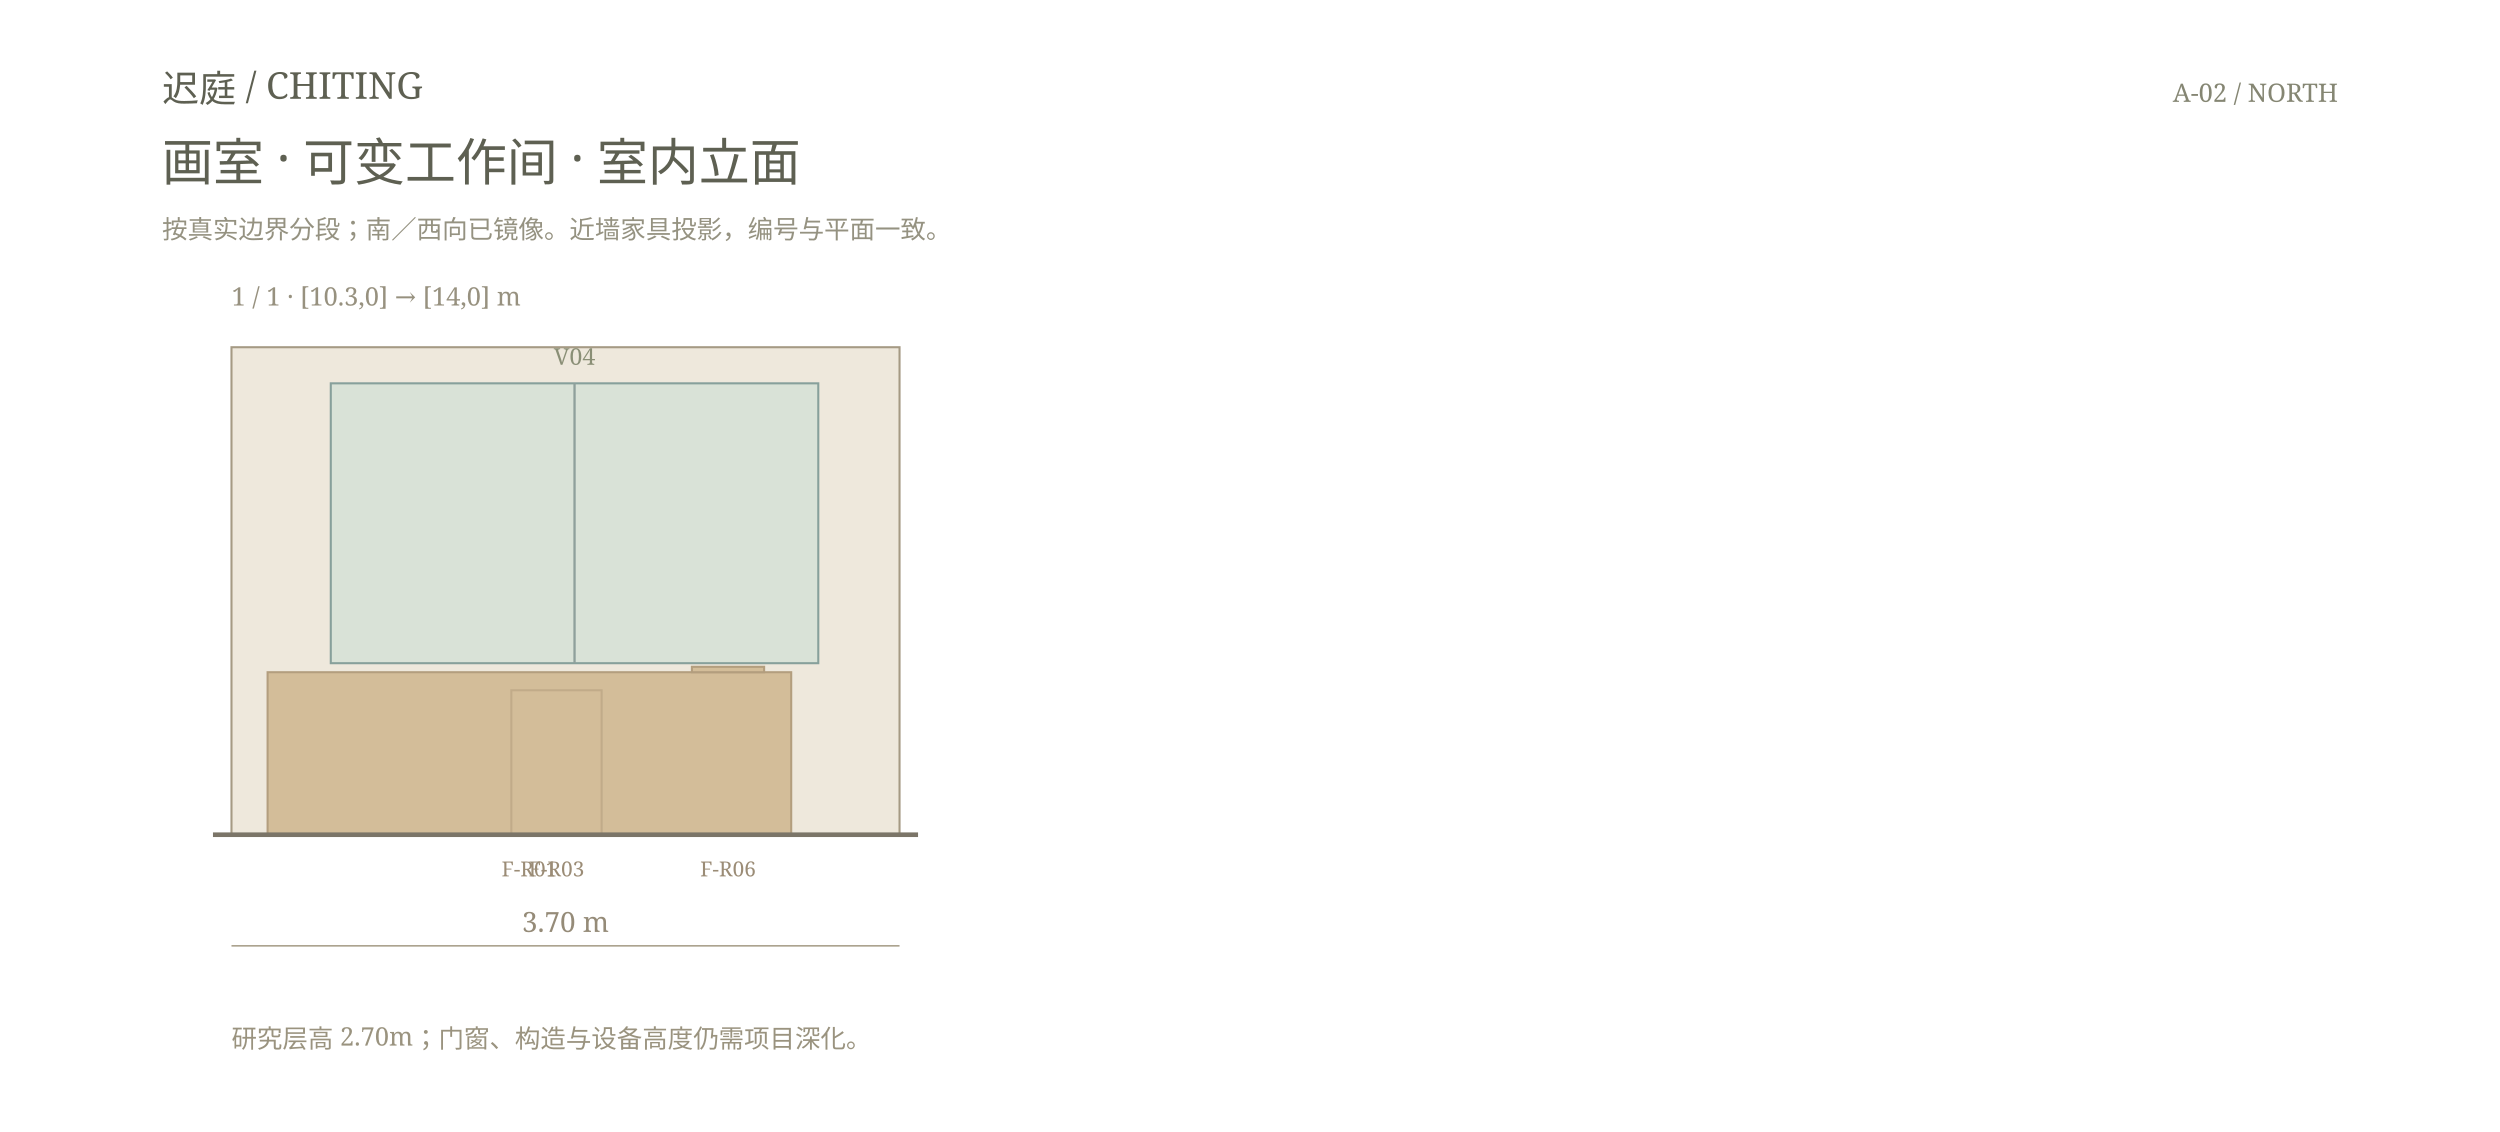
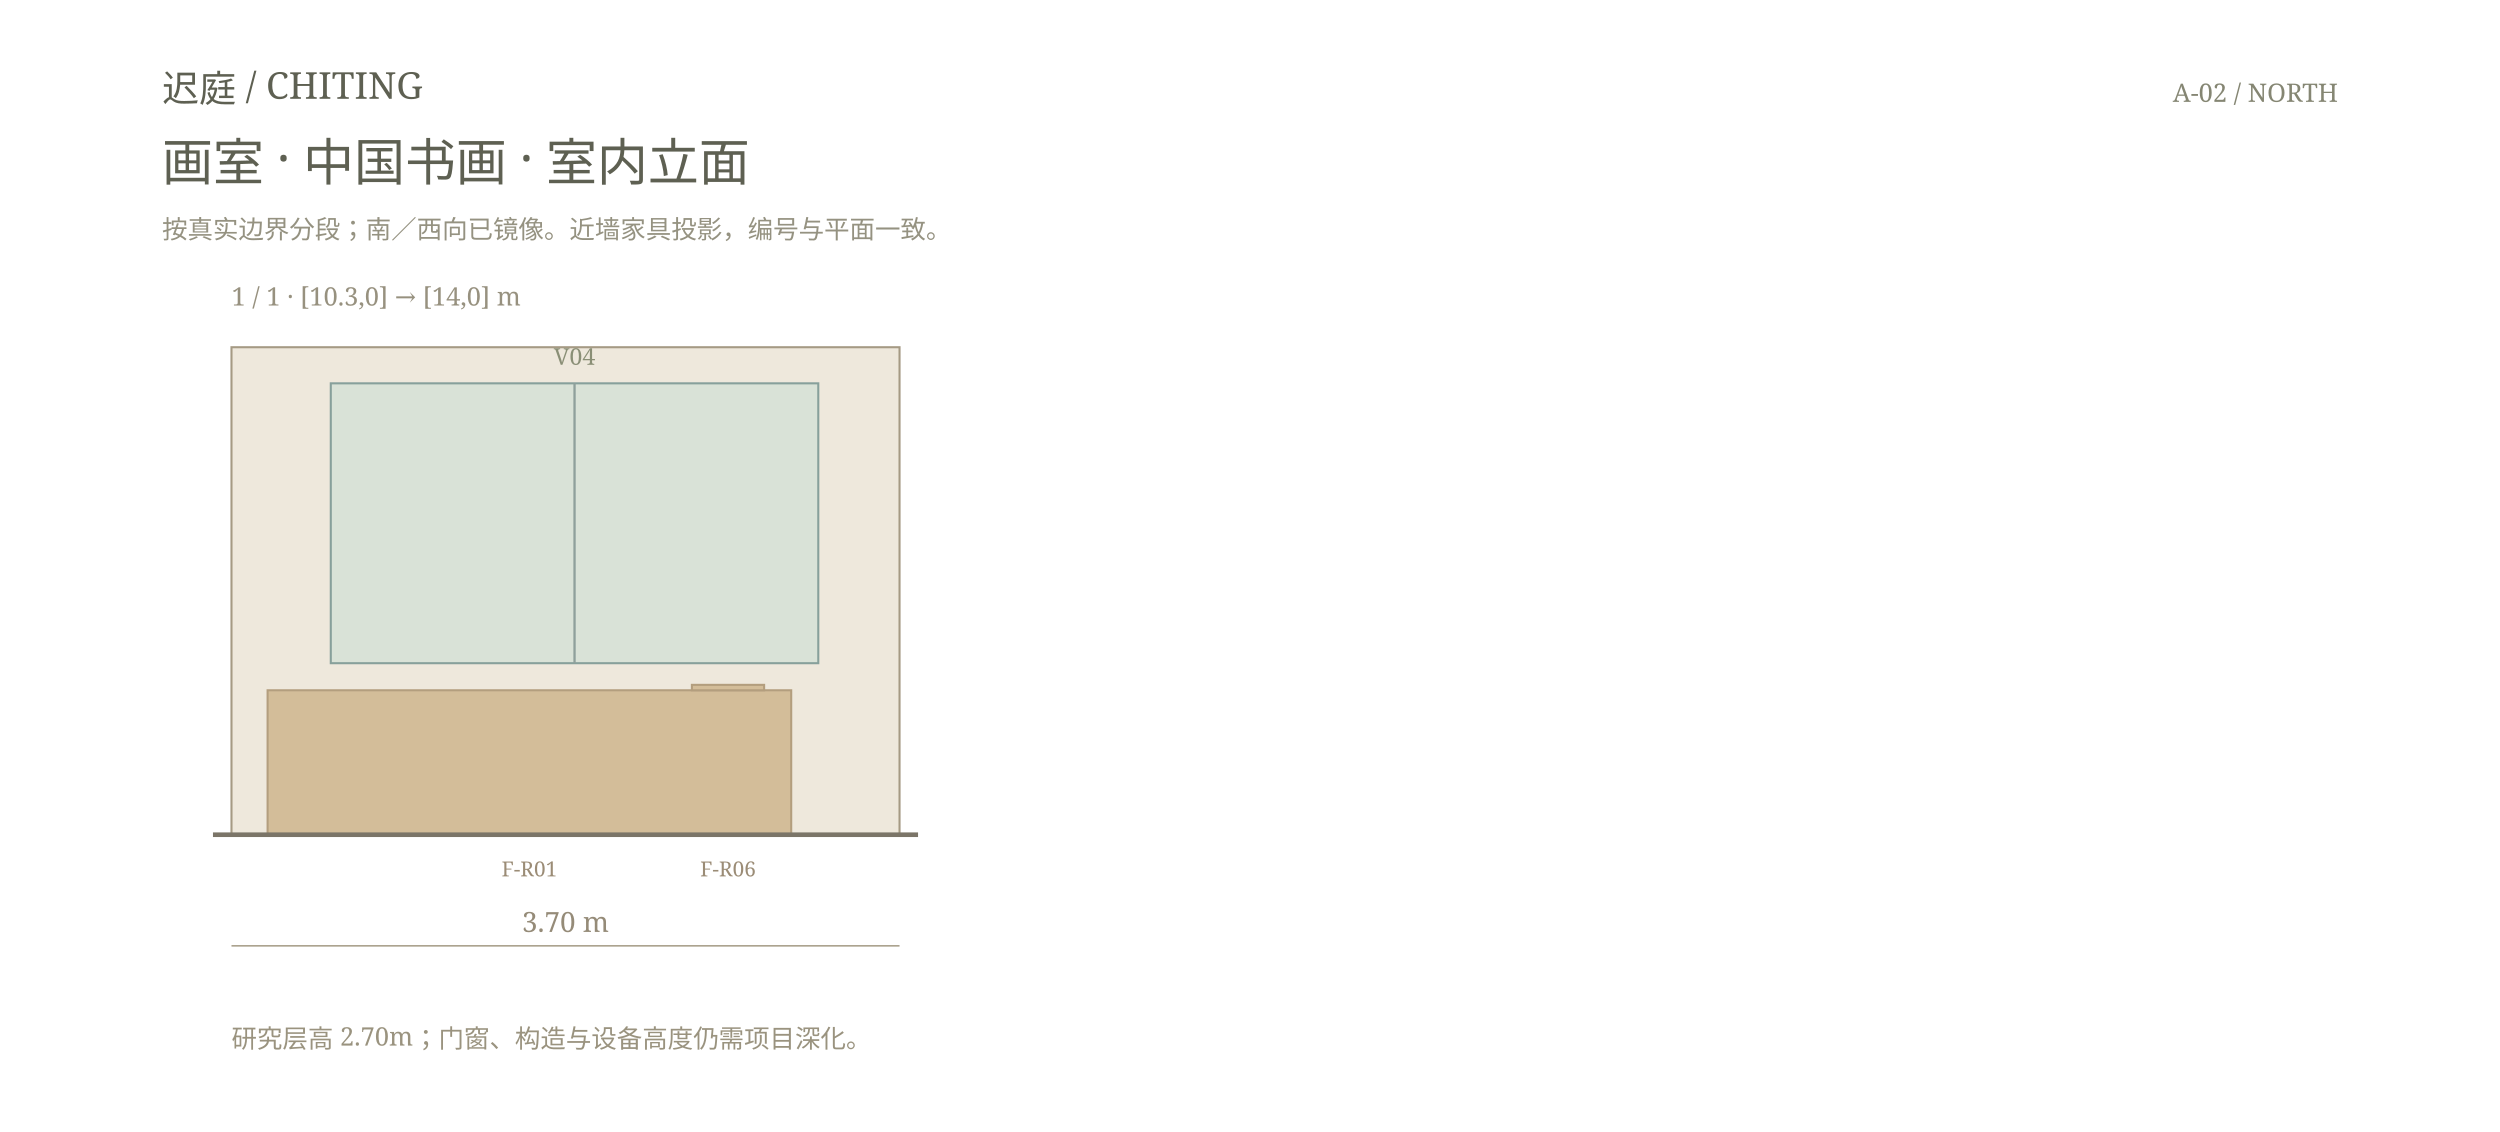
<svg xmlns="http://www.w3.org/2000/svg" viewBox="0 0 1080 488.6" role="img" aria-label="迟庭 · reserve north elevation" style="display:block;width:100%;height:auto;background:#f8f5ee;font-family:Georgia,'Songti SC','Noto Serif SC',serif">
  <defs>
    <marker id="route-arrow" viewBox="0 0 10 10" refX="8" refY="5" markerWidth="5" markerHeight="5" orient="auto-start-reverse">
      <path d="M0 1L9 5L0 9" fill="none" stroke="context-stroke" stroke-width="1.6" />
    </marker>
  </defs>
  <text x="70" y="44" font-size="16" fill="#5e6052">迟庭  /  CHITING</text>
  <text x="1010" y="44" font-size="11" fill="#858673" text-anchor="end">A-02 / NORTH</text>
-   <text x="70" y="78" font-size="22" fill="#5e6052">画室 · 可变工作间 · 室内立面</text>
+   <text x="70" y="78" font-size="22" fill="#5e6052">画室 · 中国书画 · 室内立面</text>
  <text x="70" y="103" font-size="11" fill="#959281">按真实边界分段；南／西向已镜像。近墙家具投影，编号与平面一致。</text>
  <text x="100" y="132" font-size="11" fill="#97917f">1 / 1  ·  [10.3,0] → [14,0] m</text>
  <rect x="100" y="150" width="288.6" height="210.6" fill="#eee8dc" stroke="#a59a84" stroke-width=".9" />
  <rect x="142.9" y="165.6" width="210.6" height="120.9" fill="#d9e2d7" stroke="#87a09b" stroke-width=".9" />
  <text x="248.2" y="157.6" font-size="10" fill="#8a8f76" text-anchor="middle">V04</text>
  <line x1="248.2" y1="165.6" x2="248.2" y2="286.5" stroke="#8fa09b" stroke-width="1" />
-   <rect x="115.6" y="290.4" width="226.2" height="70.2" fill="#d3bd99" stroke="#b39e7e" stroke-width=".9" />
+   <rect x="115.6" y="298.2" width="226.2" height="62.4" fill="#d3bd99" stroke="#b39e7e" stroke-width=".9" />
  <text x="228.7" y="378.6" font-size="9" fill="#9b8c76" text-anchor="middle">F-R01</text>
-   <rect x="298.9" y="288.06" width="31.2" height="2.34" fill="#d3bd99" stroke="#b39e7e" stroke-width=".9" />
+   <rect x="298.9" y="295.86" width="31.2" height="2.34" fill="#d3bd99" stroke="#b39e7e" stroke-width=".9" />
  <text x="314.5" y="378.6" font-size="9" fill="#9b8c76" text-anchor="middle">F-R06</text>
-   <rect x="220.9" y="298.2" width="39" height="62.4" fill="#d3bd99" stroke="#b39e7e" stroke-width=".9" opacity=".58" />
-   <text x="240.4" y="378.6" font-size="9" fill="#9b8c76" text-anchor="middle">F-R03</text>
  <line x1="92" y1="360.6" x2="396.6" y2="360.6" stroke="#7b7568" stroke-width="2" />
  <line x1="100" y1="408.6" x2="388.6" y2="408.6" stroke="#aaa18d" stroke-width="0.7" />
  <text x="244.3" y="402.6" font-size="12" fill="#958b78" text-anchor="middle">3.70 m</text>
  <text x="100" y="452.6" font-size="11" fill="#9a937f">研究层高 2.70m；门窗、构造与设备高度仍需项目深化。</text>
</svg>
